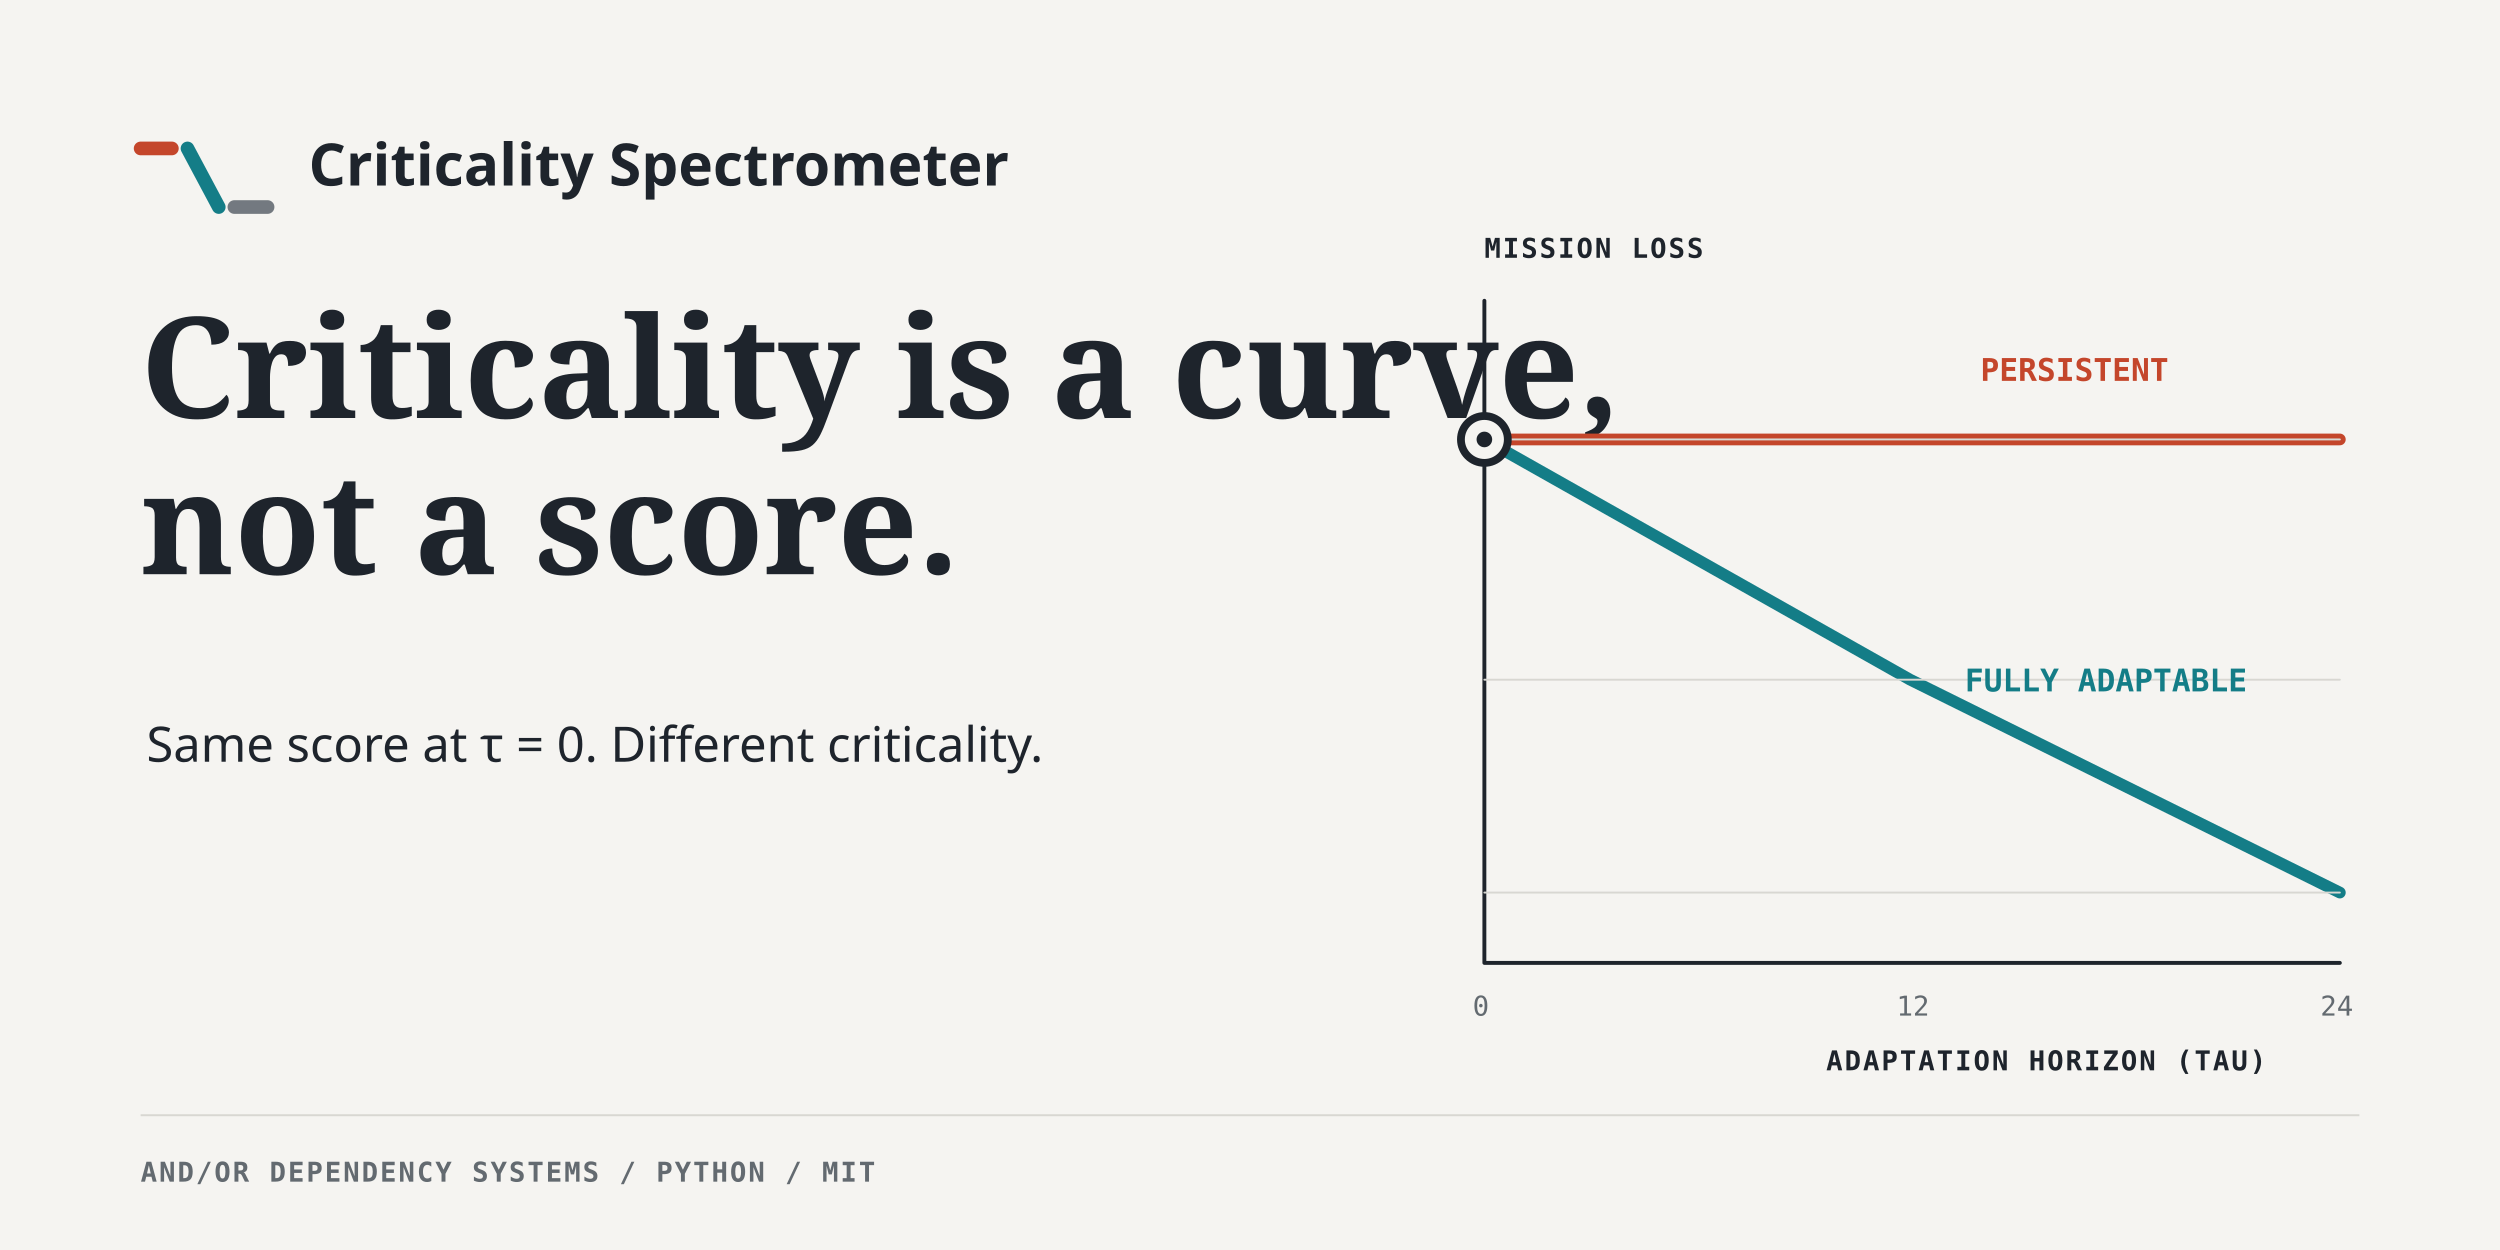
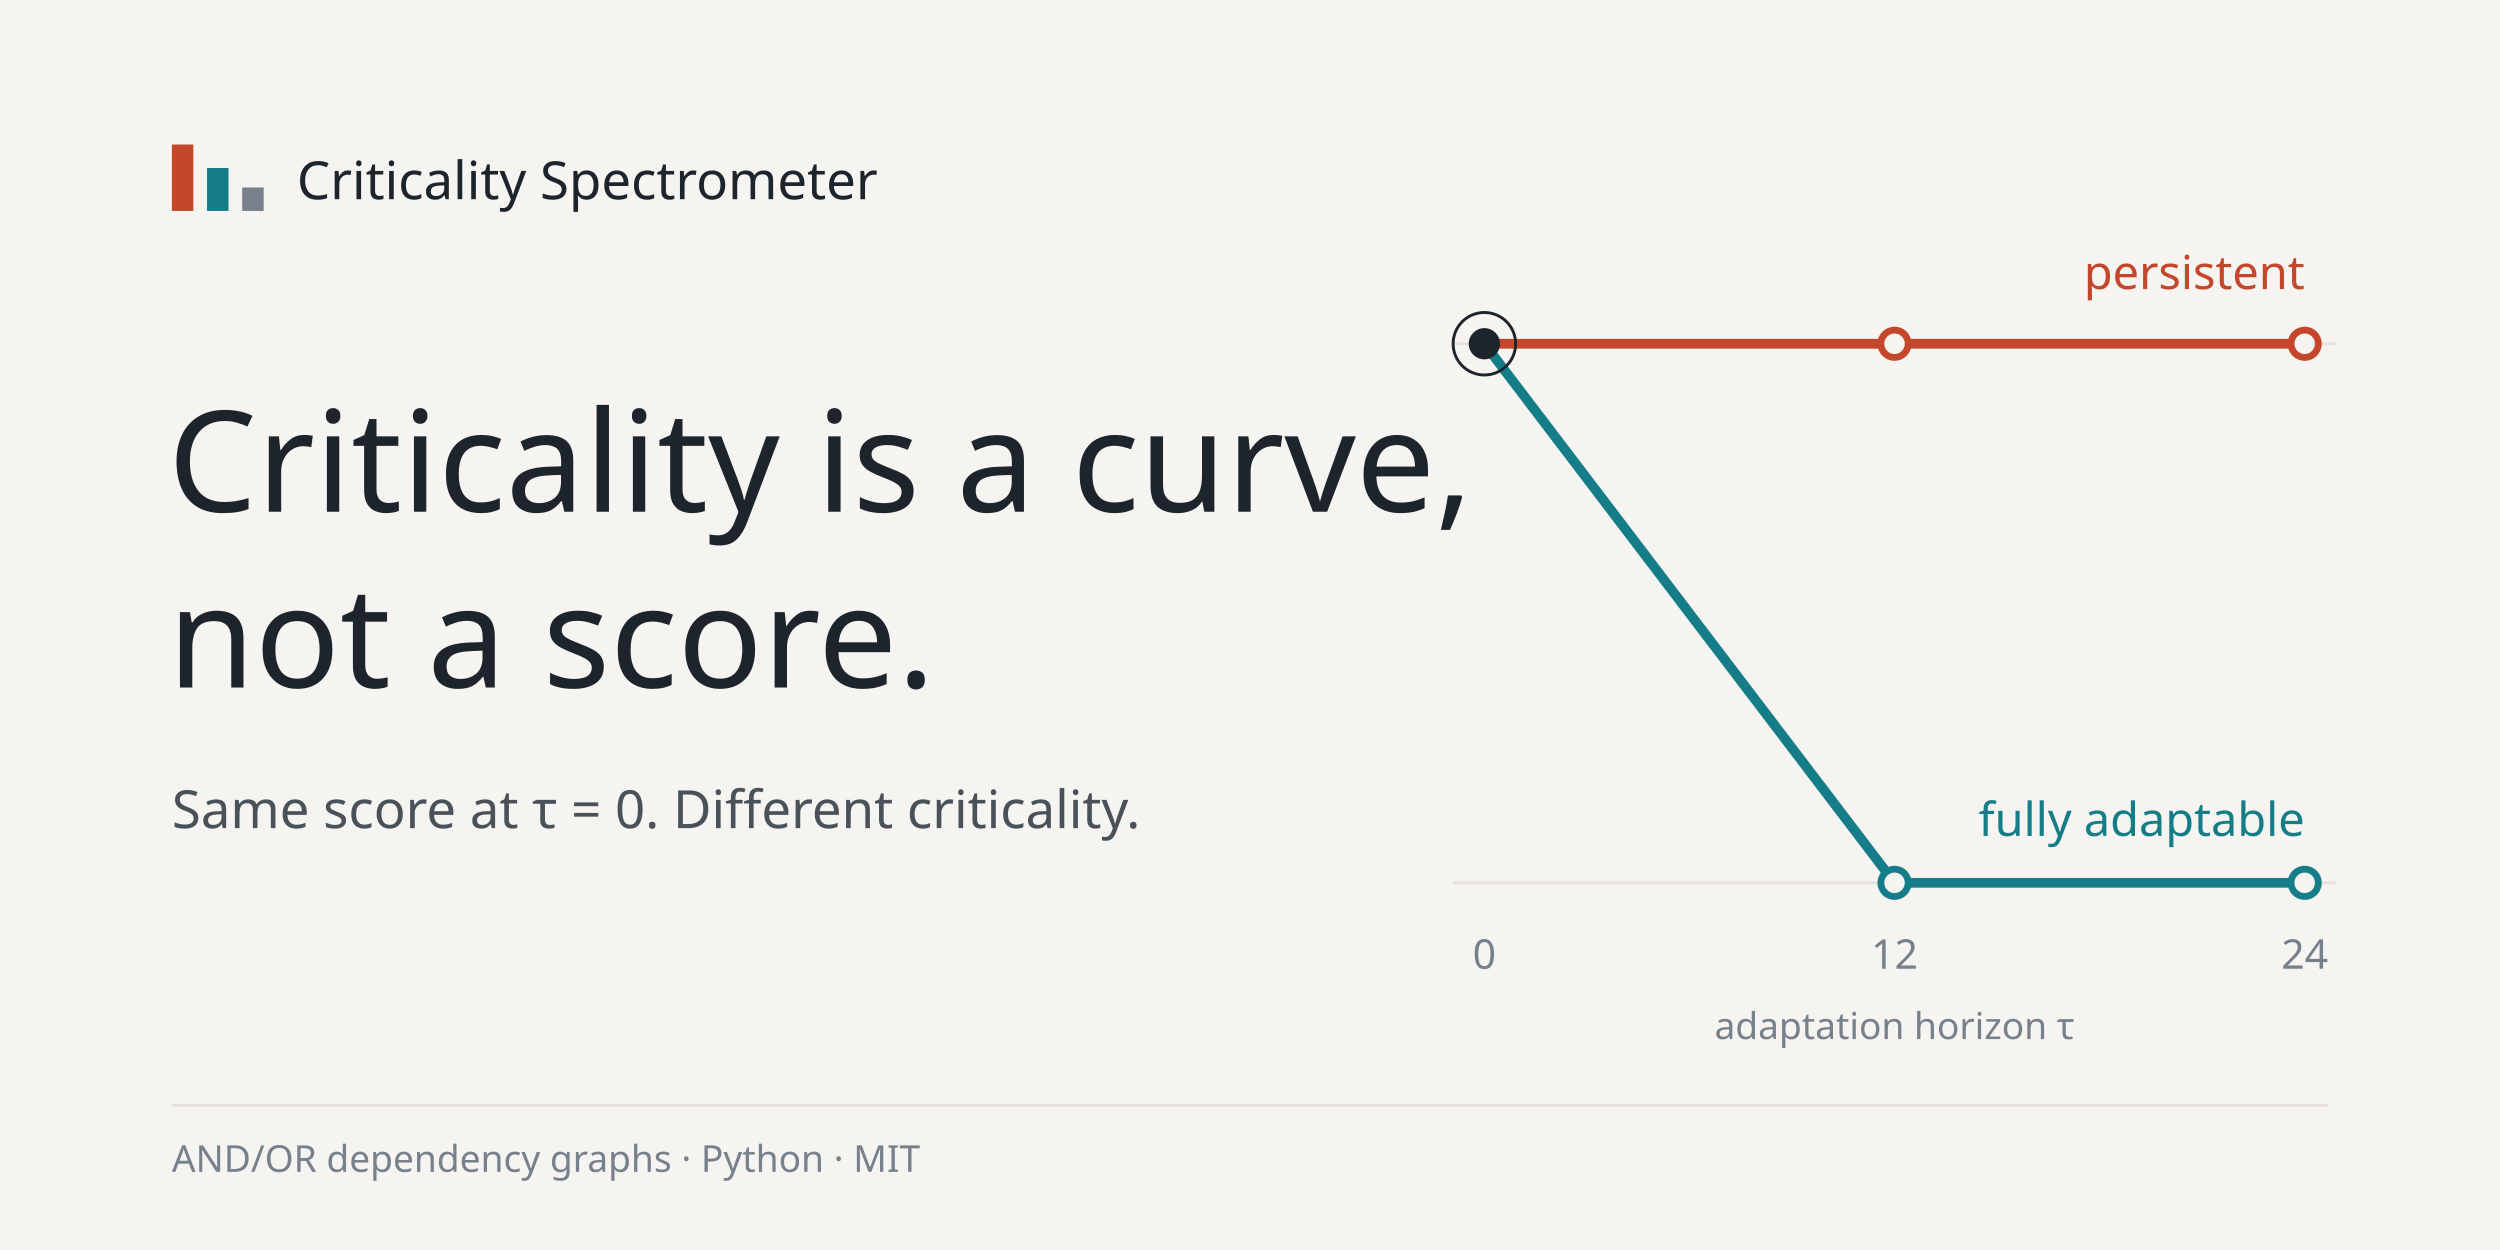
- <svg xmlns="http://www.w3.org/2000/svg" width="1280" height="640" viewBox="0 0 1280 640" role="img" aria-labelledby="title description">
+ <svg xmlns="http://www.w3.org/2000/svg" width="1280" height="640" viewBox="0 0 1280 640">
  <rect width="1280" height="640" fill="#F5F4F1" />
-   <g fill="none" stroke-linecap="round" stroke-width="7">
-     <path d="M72 76 H88" stroke="#C4462B" />
-     <path d="M96 76 L112 106" stroke="#147D87" />
-     <path d="M120 106 H137" stroke="#737980" />
+   <g>
+     <rect x="88" y="74" width="11" height="34" fill="#C4462B" />
+     <rect x="106" y="86" width="11" height="22" fill="#147D87" />
+     <rect x="124" y="96" width="11" height="12" fill="#77808B" />
  </g>
-   <text x="158" y="95" fill="#1E242C" font-family="IBM Plex Sans, sans-serif" font-size="30" font-weight="600">Criticality Spectrometer</text>
-   <text x="72" y="214" fill="#1E242C" font-family="Newsreader, serif" font-size="72" font-weight="600">Criticality is a curve,</text>
-   <text x="72" y="294" fill="#1E242C" font-family="Newsreader, serif" font-size="72" font-weight="600">not a score.</text>
-   <text x="75" y="390" fill="#1E242C" font-family="IBM Plex Sans, sans-serif" font-size="25">Same score at τ = 0. Different criticality.</text>
-   <g fill="none" stroke-linecap="round" stroke-linejoin="round">
-     <path d="M760 225 H1198" stroke="#C4462B" stroke-width="6" />
-     <path d="M760 225 L978 348 L1198 457" stroke="#147D87" stroke-width="6" />
-     <path d="M760 154 V493 H1198" stroke="#1E242C" stroke-width="2" />
-     <path d="M760 225 H1198 M760 348 H1198 M760 457 H1198" stroke="#D8D7D2" stroke-width="1" />
-   </g>
-   <circle cx="760" cy="225" r="12" fill="#F5F4F1" stroke="#1E242C" stroke-width="4" />
-   <circle cx="760" cy="225" r="4" fill="#1E242C" />
-   <g fill="#1E242C" font-family="IBM Plex Mono, monospace" font-size="14" font-weight="600" letter-spacing="1">
-     <text x="760" y="132">MISSION LOSS</text>
-     <text x="935" y="548">ADAPTATION HORIZON (TAU)</text>
-   </g>
-   <text x="1014" y="195" fill="#C4462B" font-family="IBM Plex Mono, monospace" font-size="16" font-weight="600">PERSISTENT</text>
-   <text x="1006" y="354" fill="#147D87" font-family="IBM Plex Mono, monospace" font-size="16" font-weight="600">FULLY ADAPTABLE</text>
-   <g fill="#636A70" font-family="IBM Plex Mono, monospace" font-size="14">
-     <text x="754" y="520">0</text>
-     <text x="971" y="520">12</text>
-     <text x="1188" y="520">24</text>
-   </g>
-   <path d="M72 571 H1208" stroke="#D8D7D2" />
-   <text x="72" y="605" fill="#636A70" font-family="IBM Plex Mono, monospace" font-size="14" font-weight="600" letter-spacing="1">AND/OR DEPENDENCY SYSTEMS  /  PYTHON  /  MIT</text>
+   <text x="152" y="102" font-family="IBM Plex Sans SemiBold" font-size="27" fill="#1E242C">Criticality Spectrometer</text>
+   <text x="86" y="262" font-family="Newsreader SemiBold" font-size="72" fill="#1E242C">Criticality is a curve,</text>
+   <text x="86" y="352" font-family="Newsreader SemiBold" font-size="72" fill="#1E242C">not a score.</text>
+   <text x="88" y="424" font-family="IBM Plex Sans" font-size="27" fill="#4A5158">Same score at τ = 0. Different criticality.</text>
+   <line x1="744" y1="176" x2="1196" y2="176" stroke="#E5E2DA" stroke-width="1.5" />
+   <line x1="744" y1="452" x2="1196" y2="452" stroke="#E5E2DA" stroke-width="1.5" />
+   <polyline points="760,176 1180,176" fill="none" stroke="#C4462B" stroke-width="5" />
+   <polyline points="760,176 970,452 1180,452" fill="none" stroke="#147D87" stroke-width="5" />
+   <circle cx="970" cy="176" r="7" fill="#F5F4F1" stroke="#C4462B" stroke-width="3.5" />
+   <circle cx="1180" cy="176" r="7" fill="#F5F4F1" stroke="#C4462B" stroke-width="3.5" />
+   <circle cx="970" cy="452" r="7" fill="#F5F4F1" stroke="#147D87" stroke-width="3.5" />
+   <circle cx="1180" cy="452" r="7" fill="#F5F4F1" stroke="#147D87" stroke-width="3.5" />
+   <circle cx="760" cy="176" r="16" fill="none" stroke="#1E242C" stroke-width="1.5" />
+   <circle cx="760" cy="176" r="8" fill="#1E242C" />
+   <text x="1180" y="148" text-anchor="end" font-family="IBM Plex Sans SemiBold" font-size="24" fill="#C4462B">persistent</text>
+   <text x="1180" y="428" text-anchor="end" font-family="IBM Plex Sans SemiBold" font-size="24" fill="#147D87">fully adaptable</text>
+   <text x="760" y="496" text-anchor="middle" font-family="IBM Plex Mono" font-size="21" fill="#77808B">0</text>
+   <text x="970" y="496" text-anchor="middle" font-family="IBM Plex Mono" font-size="21" fill="#77808B">12</text>
+   <text x="1180" y="496" text-anchor="middle" font-family="IBM Plex Mono" font-size="21" fill="#77808B">24</text>
+   <text x="970" y="532" text-anchor="middle" font-family="IBM Plex Mono" font-size="19" fill="#77808B">adaptation horizon <tspan font-family="IBM Plex Sans">τ</tspan>
+   </text>
+   <line x1="88" y1="566" x2="1192" y2="566" stroke="#E5E2DA" stroke-width="1.5" />
+   <text x="88" y="600" font-family="IBM Plex Mono" font-size="19" fill="#77808B">AND/OR dependency graphs · Python · MIT</text>
</svg>
